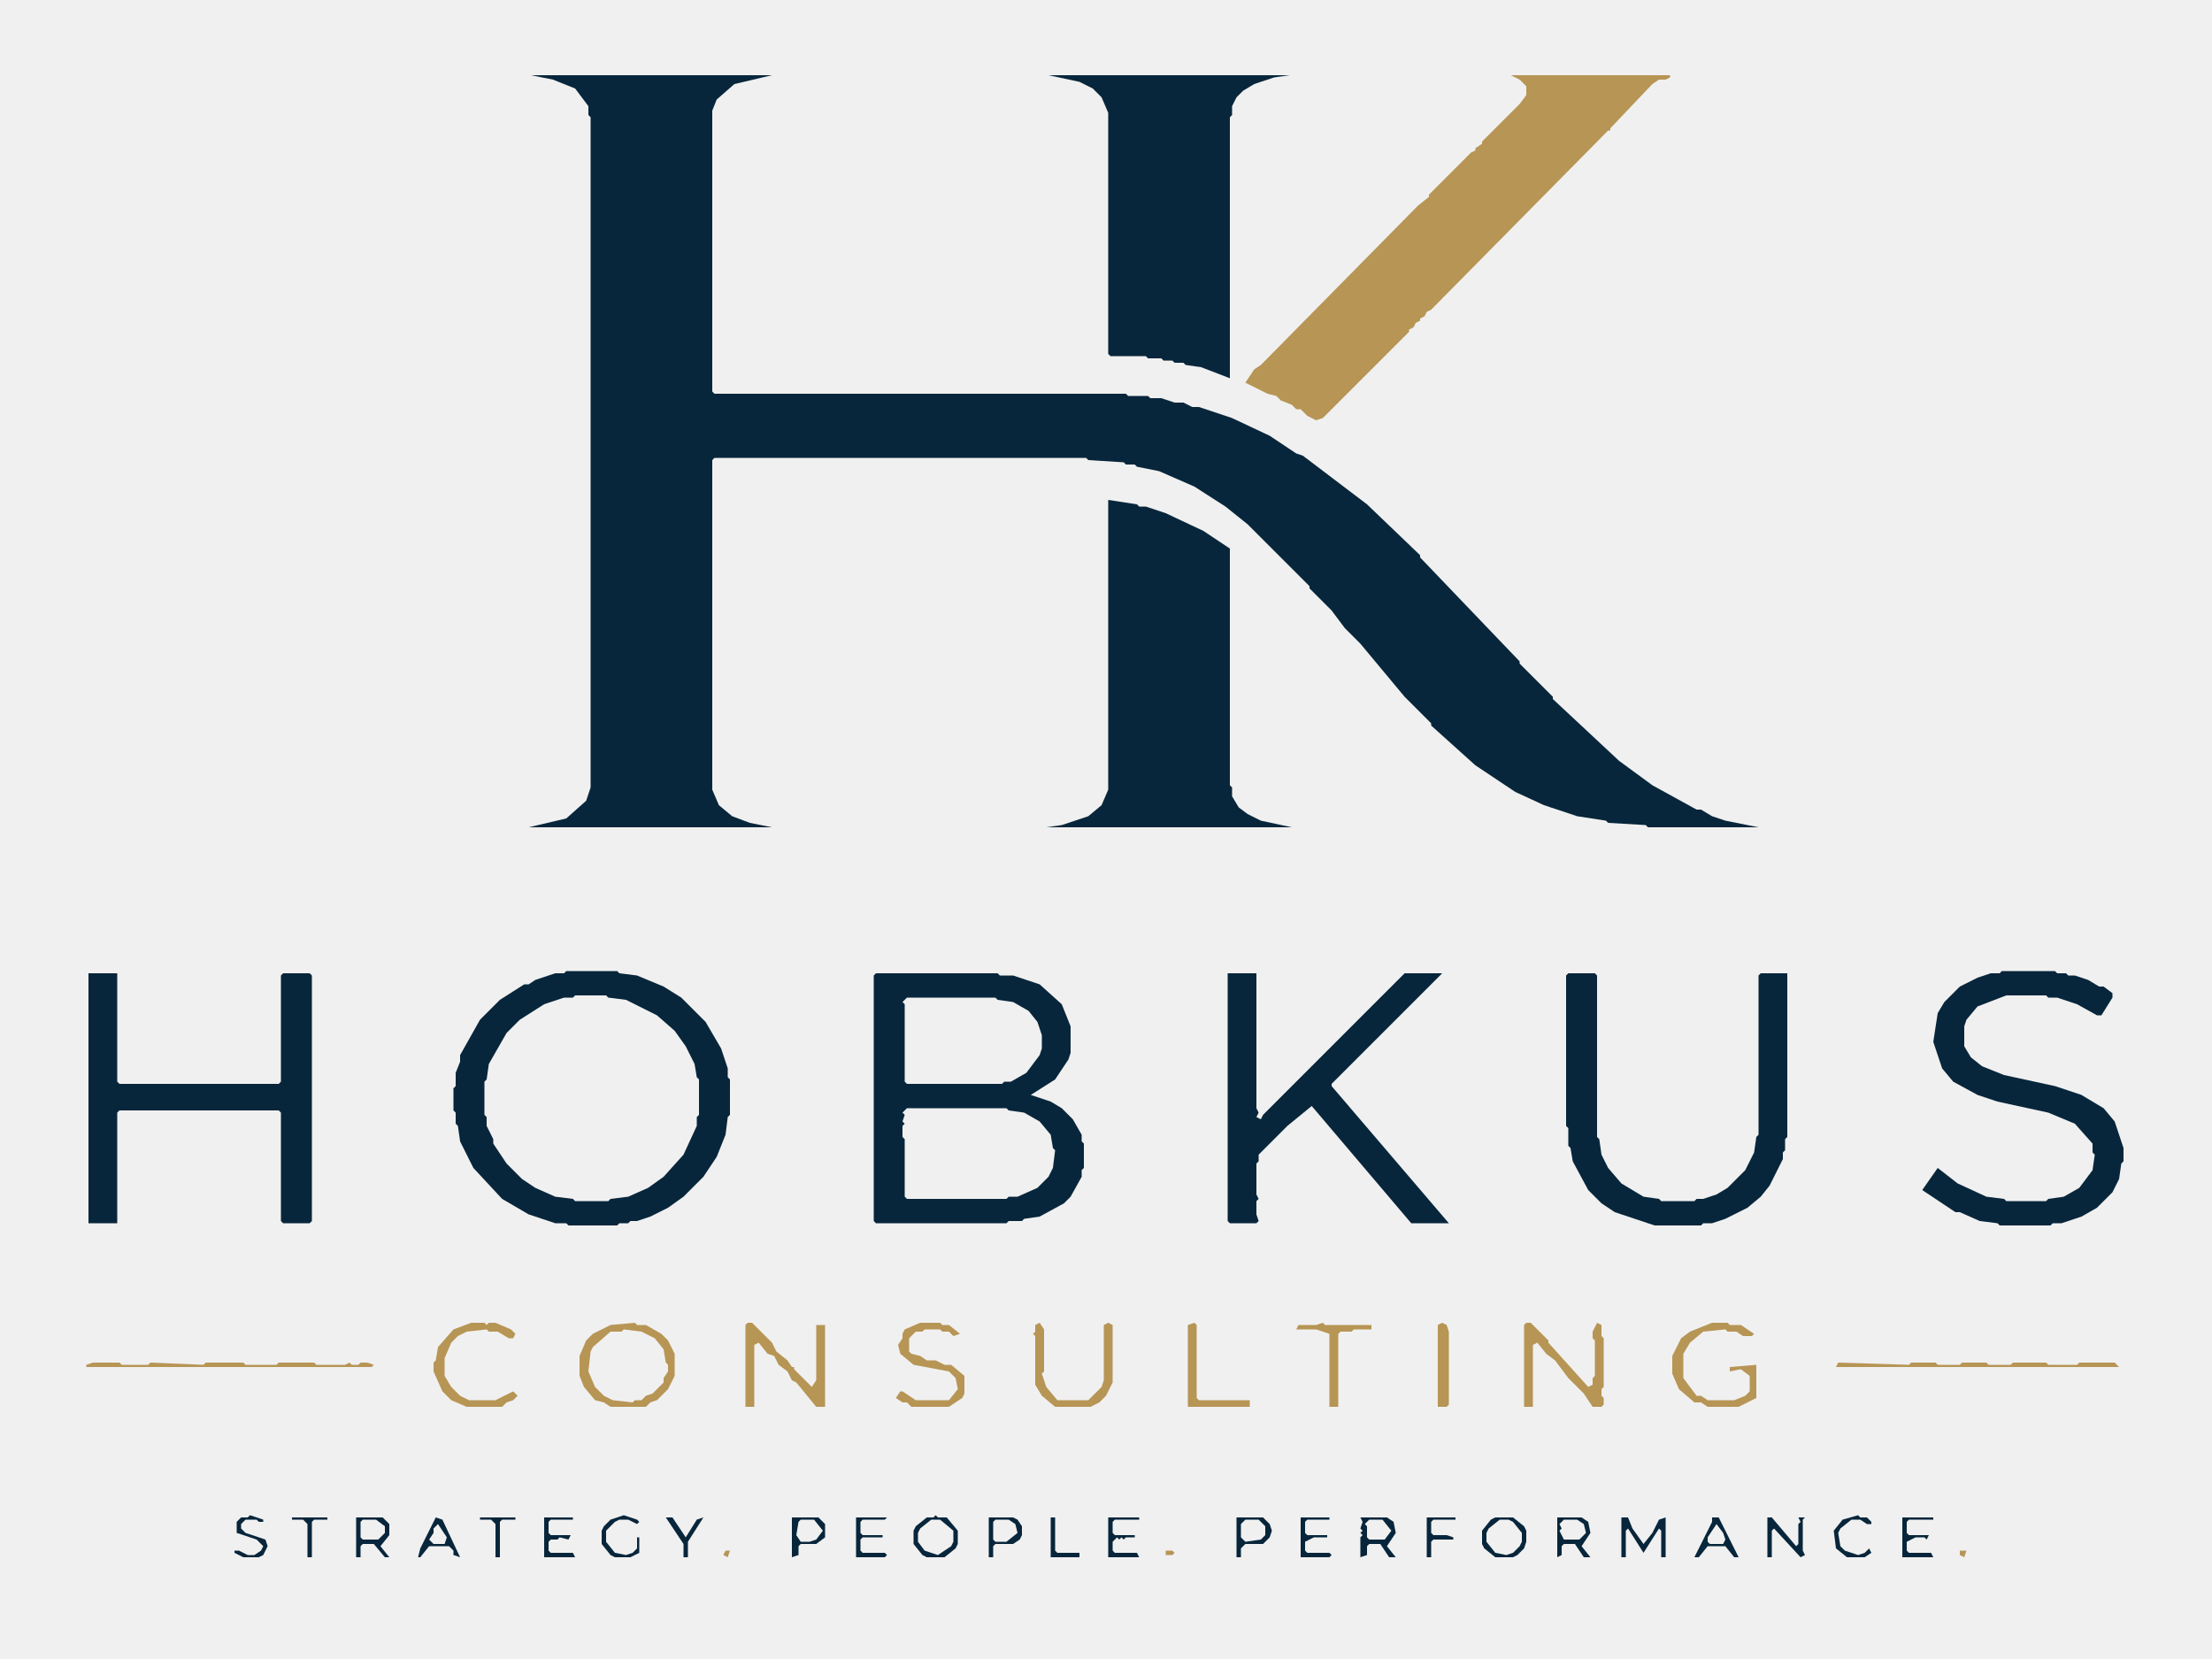
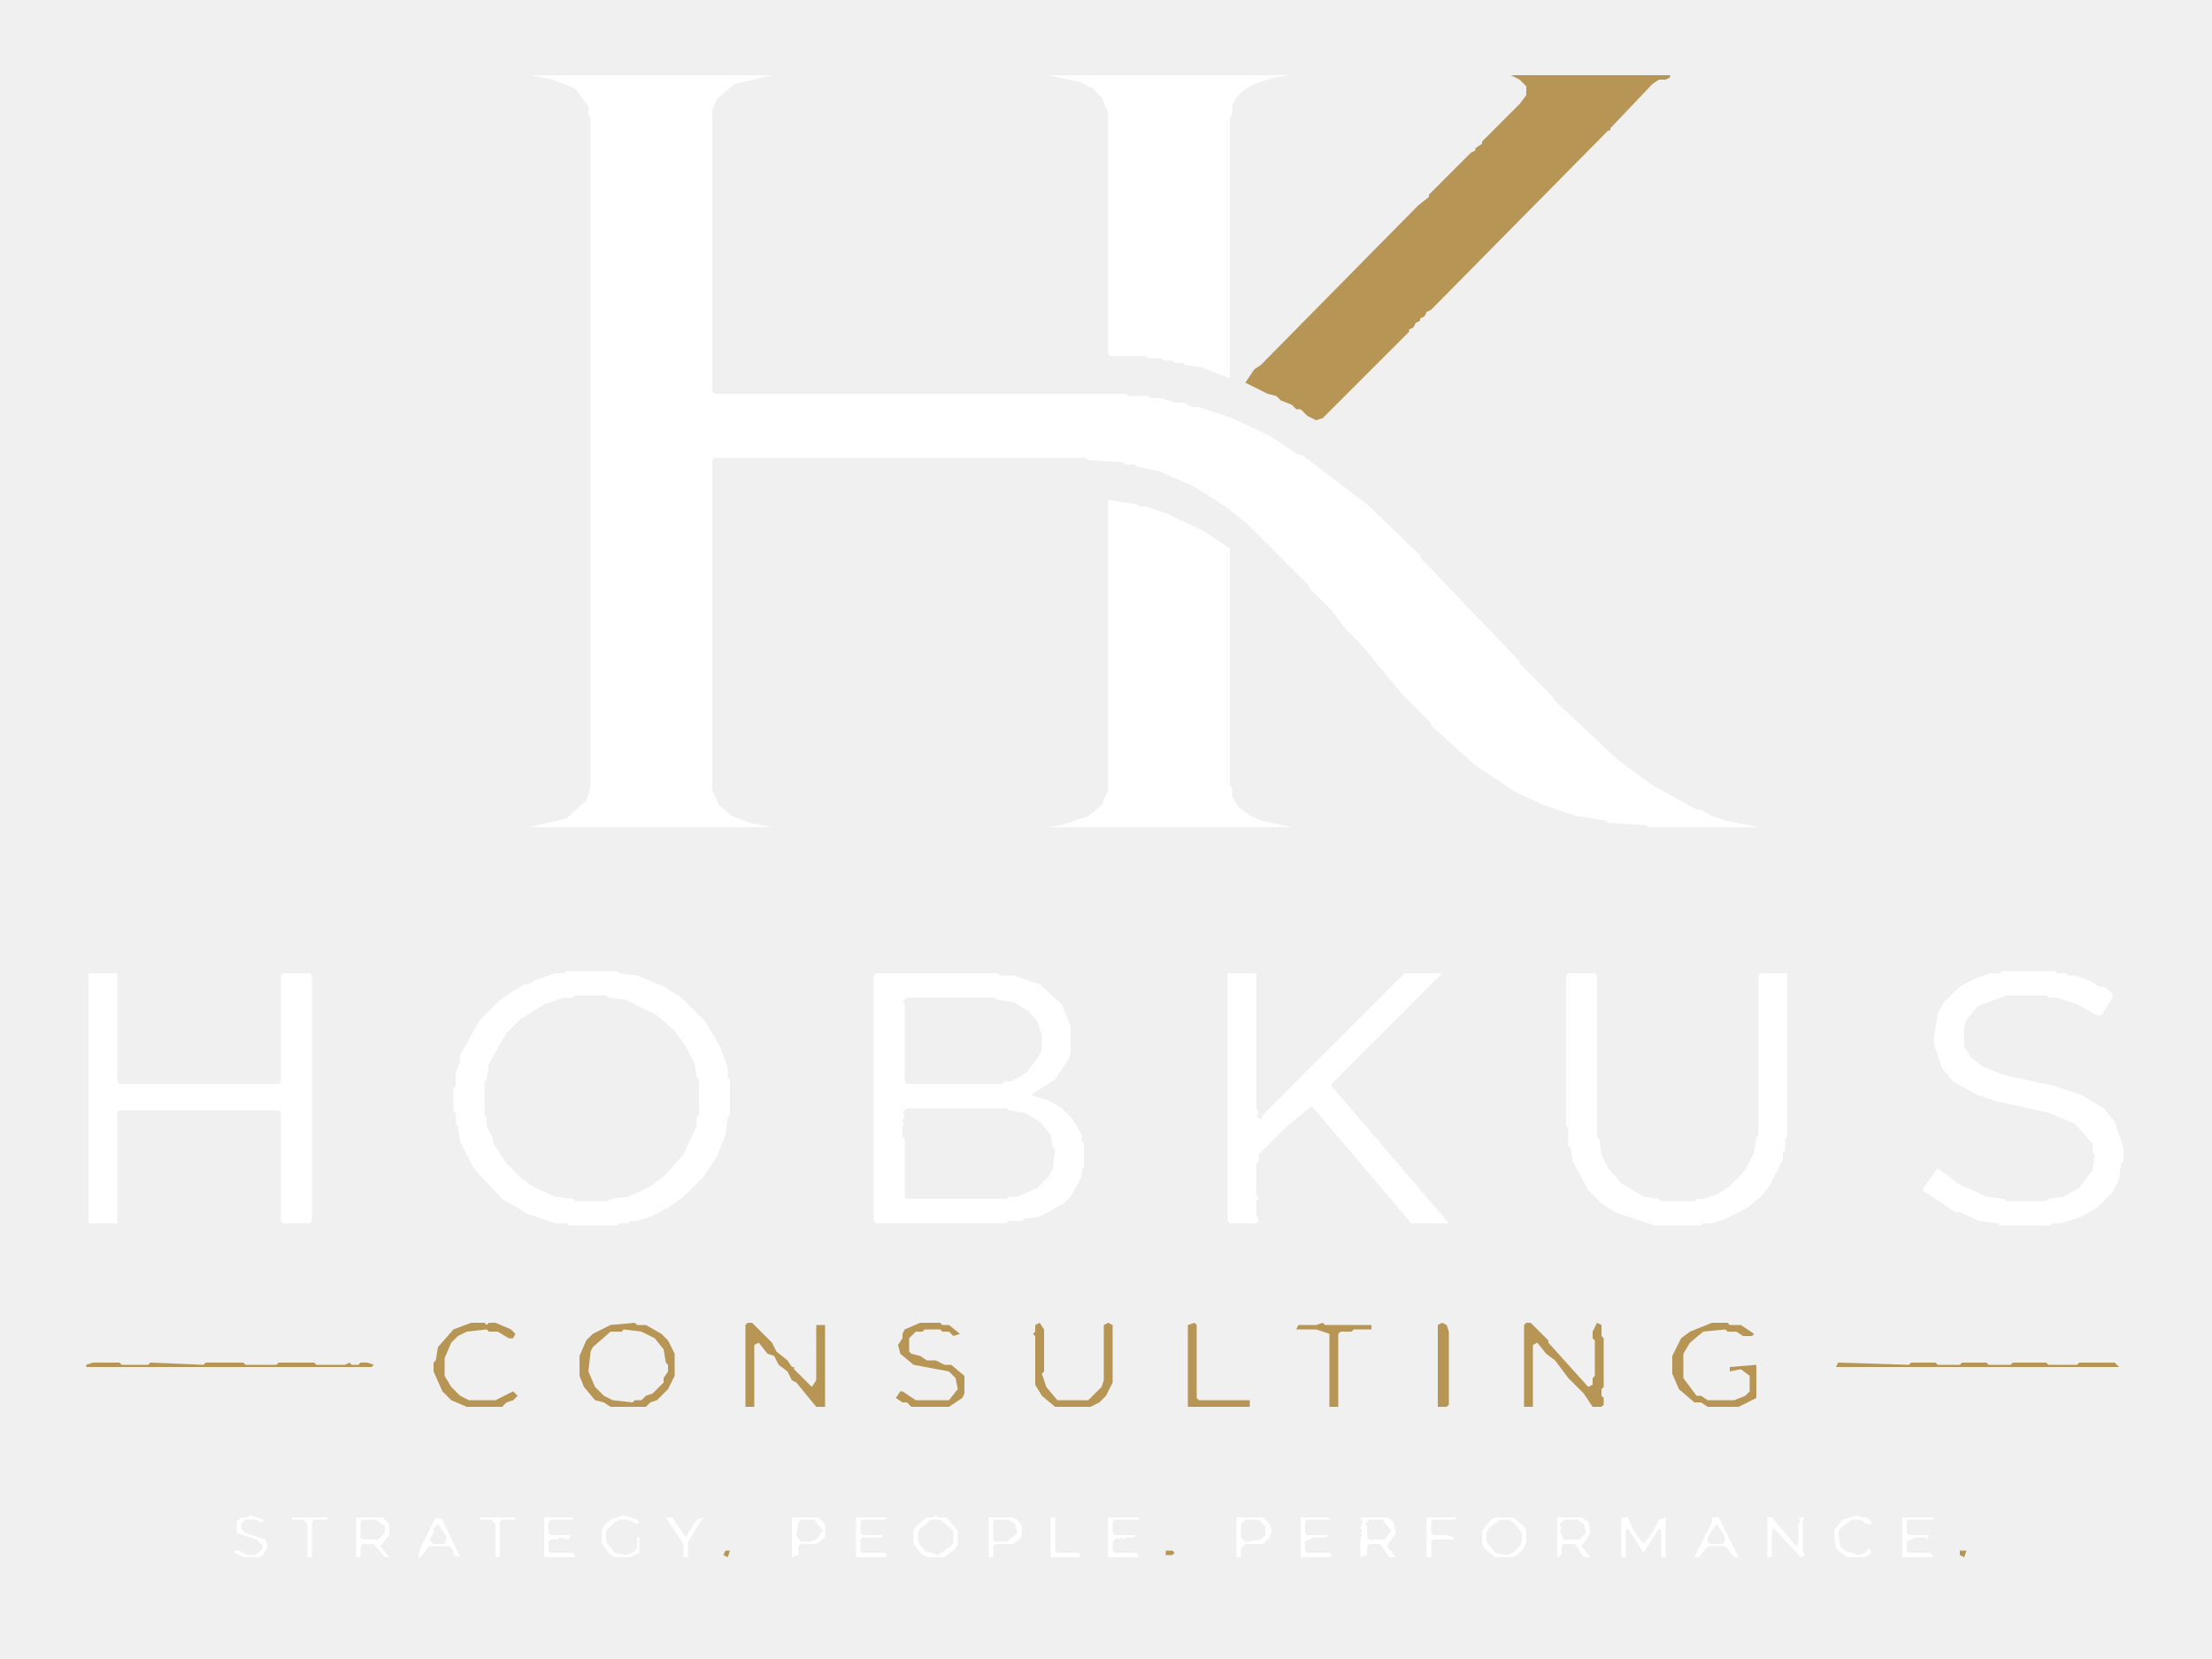
<svg xmlns="http://www.w3.org/2000/svg" viewBox="130 275 1000 750" role="img" aria-label="HOBKUS Consulting logo">
-   <path fill="#08263B" fill-rule="evenodd" d="M990,961 L990,979 L1004,979 L1003,977 L993,977 L992,976 L992,972 L996,970 L1000,970 L1001,971 L1002,969 L993,969 L992,968 L992,963 L993,962 L1004,962 L1004,961Z M929,961 L929,979 L931,979 L931,967 L932,966 L944,979 L946,978 L945,976 L945,962 L946,961 L943,961 L944,963 L943,964 L943,973 L942,974 L931,961Z M904,961 L904,963 L896,979 L898,979 L902,974 L910,974 L914,979 L916,979 L907,961Z M906,964 L909,968 L910,971 L909,973 L903,973 L902,972 L902,970Z M863,961 L863,979 L865,979 L865,967 L866,966 L873,977 L880,966 L881,967 L881,979 L883,979 L883,961 L880,962 L877,968 L873,973 L868,966 L866,961Z M834,961 L834,979 L836,978 L836,974 L837,973 L842,973 L846,979 L849,979 L845,974 L849,968 L848,963 L845,961Z M835,964 L837,962 L843,962 L846,964 L847,968 L844,971 L837,971 L835,967 L836,966Z M804,962 L800,967 L800,973 L801,975 L806,979 L814,979 L816,978 L819,975 L820,972 L820,967 L819,965 L814,961 L806,961Z M808,962 L812,962 L814,963 L818,968 L818,972 L817,974 L814,977 L811,978 L806,977 L802,972 L802,968 L803,966Z M788,961 L775,961 L775,979 L777,979 L777,972 L778,971 L787,971 L787,970 L784,969 L778,969 L777,968 L777,963 L778,962 L788,962Z M745,961 L746,963 L745,966 L746,967 L745,968 L746,969 L745,970 L745,979 L748,978 L748,974 L749,973 L754,973 L758,979 L761,979 L757,974 L761,968 L760,963 L757,961Z M747,964 L749,962 L755,962 L759,967 L756,971 L749,971 L748,970 L748,965Z M718,961 L718,979 L731,979 L732,978 L731,977 L721,977 L720,976 L720,972 L724,970 L730,970 L730,969 L721,969 L720,968 L720,963 L721,962 L731,962 L731,961Z M701,961 L689,961 L689,979 L691,979 L691,975 L693,973 L701,973 L704,970 L705,967 L704,964Z M691,964 L693,962 L699,962 L702,965 L702,969 L700,971 L693,972 L691,970Z M631,961 L631,979 L645,979 L644,977 L634,977 L633,976 L633,972 L635,970 L636,971 L637,970 L638,971 L639,970 L643,970 L643,969 L634,969 L633,968 L633,963 L634,962 L645,962 L645,961Z M605,961 L605,979 L618,979 L618,977 L608,977 L607,976 L607,961Z M590,962 L588,961 L577,961 L577,979 L579,979 L579,974 L580,973 L588,973 L591,971 L592,969 L592,965Z M579,963 L580,962 L586,962 L589,964 L590,968 L585,972 L580,972 L579,971Z M517,961 L517,979 L530,979 L531,978 L530,977 L520,977 L519,976 L519,971 L520,970 L529,970 L529,969 L520,969 L519,968 L519,963 L520,962 L530,962 L531,961Z M500,961 L488,961 L488,979 L491,978 L491,974 L492,973 L499,973 L503,970 L503,964Z M490,969 L491,963 L492,962 L498,962 L502,967 L499,971 L496,972 L492,972Z M431,961 L439,973 L439,979 L441,979 L441,972 L448,961 L445,962 L440,970 L434,961Z M376,961 L376,979 L390,979 L389,977 L379,977 L378,976 L378,972 L379,971 L382,971 L383,970 L387,971 L388,969 L379,969 L378,968 L378,963 L379,962 L389,962 L389,961Z M347,961 L347,962 L352,962 L354,964 L354,979 L356,979 L356,963 L357,962 L363,962 L363,961Z M327,961 L320,975 L319,979 L320,979 L324,974 L333,974 L335,976 L335,978 L338,979 L330,962Z M328,964 L332,970 L331,973 L326,973 L324,971 L326,968 L326,966Z M291,961 L291,979 L293,979 L293,974 L294,973 L299,973 L304,979 L306,979 L302,974 L306,969 L306,964 L303,961Z M293,963 L294,962 L300,962 L304,965 L304,968 L301,971 L294,971 L293,970Z M262,961 L262,962 L267,962 L269,964 L269,979 L271,979 L271,963 L272,962 L278,962 L278,961Z M963,962 L959,967 L960,975 L965,979 L973,979 L976,977 L975,975 L973,977 L970,978 L964,976 L962,974 L961,968 L962,966 L967,962 L971,962 L974,964 L976,964 L976,963 L974,961 L971,961 L970,960Z M558,961 L554,961 L553,960 L552,961 L549,961 L544,965 L543,967 L543,973 L547,978 L549,979 L557,979 L562,975 L563,973 L563,967Z M551,962 L555,962 L561,967 L561,972 L560,974 L554,978 L548,976 L545,972 L545,968 L546,966Z M418,962 L412,960 L406,962 L403,965 L402,967 L402,973 L406,978 L408,979 L415,979 L419,977 L419,970 L418,970 L418,975 L416,977 L413,978 L408,977 L404,972 L404,967 L408,963 L410,962 L414,962 L418,964 L419,963Z M239,961 L237,963 L237,968 L246,971 L249,974 L248,976 L245,978 L242,978 L238,976 L236,976 L236,977 L240,979 L247,979 L249,978 L251,974 L250,971 L241,968 L239,966 L239,964 L241,962 L246,962 L247,963 L249,963 L249,962 L243,960 L242,961Z M839,715 L838,716 L838,784 L839,785 L839,793 L840,794 L841,800 L848,813 L854,819 L860,823 L878,829 L899,829 L900,828 L904,828 L910,826 L920,821 L926,816 L930,811 L936,799 L936,796 L937,795 L937,790 L938,789 L938,715 L926,715 L925,716 L925,788 L924,789 L923,796 L919,804 L911,812 L906,815 L900,817 L897,817 L896,818 L881,818 L880,817 L873,816 L863,810 L857,803 L854,797 L853,790 L852,789 L852,716 L851,715Z M685,715 L685,827 L686,828 L698,828 L699,827 L698,824 L698,818 L699,817 L698,815 L698,801 L699,800 L699,797 L712,784 L723,775 L768,828 L785,828 L732,766 L732,765 L782,715 L765,715 L701,779 L700,781 L698,780 L699,778 L698,776 L698,715Z M526,715 L525,716 L525,827 L526,828 L585,828 L586,827 L592,827 L593,826 L600,825 L611,819 L614,816 L619,807 L619,804 L620,803 L620,792 L619,791 L619,788 L615,781 L610,776 L605,773 L596,770 L607,763 L613,754 L614,751 L614,739 L610,729 L600,720 L588,716 L582,716 L581,715Z M538,778 L540,776 L585,776 L586,777 L593,778 L600,782 L605,788 L606,794 L607,795 L606,803 L604,807 L599,812 L590,816 L586,816 L585,817 L540,817 L539,816 L539,790 L538,789 L538,784 L539,783 L538,782 L539,779Z M538,728 L540,726 L580,726 L581,727 L588,728 L595,732 L599,737 L601,743 L601,749 L600,752 L594,760 L587,764 L584,764 L583,765 L540,765 L539,764 L539,729Z M170,715 L170,828 L183,828 L183,778 L184,777 L256,777 L257,778 L257,827 L258,828 L270,828 L271,827 L271,716 L270,715 L258,715 L257,716 L257,764 L256,765 L184,765 L183,764 L183,715Z M1024,717 L1016,721 L1009,728 L1006,733 L1004,746 L1008,758 L1013,764 L1024,770 L1033,773 L1056,778 L1068,783 L1076,792 L1076,796 L1077,797 L1076,804 L1070,812 L1063,816 L1056,817 L1055,818 L1037,818 L1036,817 L1028,816 L1015,810 L1006,803 L999,813 L1014,823 L1016,823 L1025,827 L1033,828 L1034,829 L1057,829 L1058,828 L1062,828 L1071,825 L1078,821 L1085,814 L1088,808 L1089,801 L1090,800 L1090,794 L1086,782 L1081,776 L1071,770 L1059,766 L1036,761 L1026,757 L1021,753 L1018,748 L1018,739 L1019,736 L1024,730 L1037,725 L1055,725 L1056,726 L1060,726 L1069,729 L1078,734 L1080,734 L1085,726 L1085,724 L1081,721 L1079,721 L1074,718 L1068,716 L1065,716 L1064,715 L1060,715 L1059,714 L1035,714 L1034,715 L1030,715Z M367,720 L356,727 L347,736 L338,752 L338,755 L336,760 L336,766 L335,767 L335,777 L336,778 L336,783 L337,784 L338,791 L344,803 L357,817 L369,824 L381,828 L386,828 L387,829 L409,829 L410,828 L414,828 L415,827 L418,827 L424,825 L432,821 L439,816 L448,807 L454,798 L458,788 L459,780 L460,779 L460,763 L459,762 L459,758 L456,749 L449,737 L438,726 L430,721 L418,716 L410,715 L409,714 L386,714 L385,715 L381,715 L372,718 L369,720Z M376,729 L385,726 L389,726 L390,725 L404,725 L405,726 L413,727 L427,734 L435,741 L440,748 L444,756 L445,762 L446,763 L446,779 L445,780 L445,784 L439,797 L430,807 L423,812 L414,816 L406,817 L405,818 L390,818 L389,817 L381,816 L372,812 L366,808 L359,801 L353,792 L353,790 L350,784 L350,780 L349,779 L349,764 L350,763 L351,756 L359,742 L365,736Z M631,501 L631,632 L628,639 L622,644 L610,648 L603,649 L714,649 L700,646 L694,643 L690,640 L687,635 L687,631 L686,630 L686,523 L674,515 L657,507 L648,504 L645,504 L644,503Z M604,309 L618,312 L624,315 L628,319 L631,326 L631,435 L632,436 L648,436 L649,437 L655,437 L656,438 L660,438 L661,439 L665,439 L666,440 L673,441 L686,446 L686,328 L687,327 L687,323 L689,319 L692,316 L697,313 L706,310 L713,309Z M370,309 L380,311 L390,315 L396,323 L396,327 L397,328 L397,631 L395,637 L386,645 L369,649 L479,649 L469,647 L461,644 L455,639 L452,632 L452,483 L453,482 L621,482 L622,483 L638,484 L639,485 L643,485 L644,486 L654,488 L670,495 L684,504 L694,512 L722,540 L722,541 L732,551 L738,559 L745,566 L765,590 L777,602 L777,603 L797,621 L815,633 L828,639 L843,644 L856,646 L857,647 L874,648 L875,649 L925,649 L910,646 L904,644 L899,641 L897,641 L877,630 L862,619 L832,591 L832,590 L817,575 L817,574 L772,527 L772,526 L748,503 L719,481 L716,480 L704,472 L687,464 L672,459 L669,459 L665,457 L661,457 L655,455 L650,455 L649,454 L640,454 L639,453 L453,453 L452,452 L452,325 L454,320 L462,313 L479,309Z" />
+   <path fill="#FFFFFF" fill-rule="evenodd" d="M990,961 L990,979 L1004,979 L1003,977 L993,977 L992,976 L992,972 L996,970 L1000,970 L1001,971 L1002,969 L993,969 L992,968 L992,963 L993,962 L1004,962 L1004,961Z M929,961 L929,979 L931,979 L931,967 L932,966 L944,979 L946,978 L945,976 L945,962 L946,961 L943,961 L944,963 L943,964 L943,973 L942,974 L931,961Z M904,961 L904,963 L896,979 L898,979 L902,974 L910,974 L914,979 L916,979 L907,961Z M906,964 L909,968 L910,971 L909,973 L903,973 L902,972 L902,970Z M863,961 L863,979 L865,979 L865,967 L866,966 L873,977 L880,966 L881,967 L881,979 L883,979 L883,961 L880,962 L877,968 L873,973 L868,966 L866,961Z M834,961 L834,979 L836,978 L836,974 L837,973 L842,973 L846,979 L849,979 L845,974 L849,968 L848,963 L845,961Z M835,964 L837,962 L843,962 L846,964 L847,968 L844,971 L837,971 L835,967 L836,966Z M804,962 L800,967 L800,973 L801,975 L806,979 L814,979 L816,978 L819,975 L820,972 L820,967 L819,965 L814,961 L806,961Z M808,962 L812,962 L814,963 L818,968 L818,972 L817,974 L814,977 L811,978 L806,977 L802,972 L802,968 L803,966Z M788,961 L775,961 L775,979 L777,979 L777,972 L778,971 L787,971 L787,970 L784,969 L778,969 L777,968 L777,963 L778,962 L788,962Z M745,961 L746,963 L745,966 L746,967 L745,968 L746,969 L745,970 L745,979 L748,978 L748,974 L749,973 L754,973 L758,979 L761,979 L757,974 L761,968 L760,963 L757,961Z M747,964 L749,962 L755,962 L759,967 L756,971 L749,971 L748,970 L748,965Z M718,961 L718,979 L731,979 L732,978 L731,977 L721,977 L720,976 L720,972 L724,970 L730,970 L730,969 L721,969 L720,968 L720,963 L721,962 L731,962 L731,961Z M701,961 L689,961 L689,979 L691,979 L691,975 L693,973 L701,973 L704,970 L705,967 L704,964Z M691,964 L693,962 L699,962 L702,965 L702,969 L700,971 L693,972 L691,970Z M631,961 L631,979 L645,979 L644,977 L634,977 L633,976 L633,972 L635,970 L636,971 L637,970 L638,971 L639,970 L643,970 L643,969 L634,969 L633,968 L633,963 L634,962 L645,962 L645,961Z M605,961 L605,979 L618,979 L618,977 L608,977 L607,976 L607,961Z M590,962 L588,961 L577,961 L577,979 L579,979 L579,974 L580,973 L588,973 L591,971 L592,969 L592,965Z M579,963 L580,962 L586,962 L589,964 L590,968 L585,972 L580,972 L579,971Z M517,961 L517,979 L530,979 L531,978 L530,977 L520,977 L519,976 L519,971 L520,970 L529,970 L529,969 L520,969 L519,968 L519,963 L520,962 L530,962 L531,961Z M500,961 L488,961 L488,979 L491,978 L491,974 L492,973 L499,973 L503,970 L503,964Z M490,969 L491,963 L492,962 L498,962 L502,967 L499,971 L496,972 L492,972Z M431,961 L439,973 L439,979 L441,979 L441,972 L448,961 L445,962 L440,970 L434,961Z M376,961 L376,979 L390,979 L389,977 L379,977 L378,976 L378,972 L379,971 L382,971 L383,970 L387,971 L388,969 L379,969 L378,968 L378,963 L379,962 L389,962 L389,961Z M347,961 L347,962 L352,962 L354,964 L354,979 L356,979 L356,963 L357,962 L363,962 L363,961Z M327,961 L320,975 L319,979 L320,979 L324,974 L333,974 L335,976 L335,978 L338,979 L330,962Z M328,964 L332,970 L331,973 L326,973 L324,971 L326,968 L326,966Z M291,961 L291,979 L293,979 L293,974 L294,973 L299,973 L304,979 L306,979 L302,974 L306,969 L306,964 L303,961Z M293,963 L294,962 L300,962 L304,965 L304,968 L301,971 L294,971 L293,970Z M262,961 L262,962 L267,962 L269,964 L269,979 L271,979 L271,963 L272,962 L278,962 L278,961Z M963,962 L959,967 L960,975 L965,979 L973,979 L976,977 L975,975 L973,977 L970,978 L964,976 L962,974 L961,968 L962,966 L967,962 L971,962 L974,964 L976,964 L976,963 L974,961 L971,961 L970,960Z M558,961 L554,961 L553,960 L552,961 L549,961 L544,965 L543,967 L543,973 L547,978 L549,979 L557,979 L562,975 L563,973 L563,967Z M551,962 L555,962 L561,967 L561,972 L560,974 L554,978 L548,976 L545,972 L545,968 L546,966Z M418,962 L412,960 L406,962 L403,965 L402,967 L402,973 L406,978 L408,979 L415,979 L419,977 L419,970 L418,970 L418,975 L416,977 L413,978 L408,977 L404,972 L404,967 L408,963 L410,962 L414,962 L418,964 L419,963Z M239,961 L237,963 L237,968 L246,971 L249,974 L248,976 L245,978 L242,978 L238,976 L236,976 L236,977 L240,979 L247,979 L249,978 L251,974 L250,971 L241,968 L239,966 L239,964 L241,962 L246,962 L247,963 L249,963 L249,962 L243,960 L242,961Z M839,715 L838,716 L838,784 L839,785 L839,793 L840,794 L841,800 L848,813 L854,819 L860,823 L878,829 L899,829 L900,828 L904,828 L910,826 L920,821 L926,816 L930,811 L936,799 L936,796 L937,795 L937,790 L938,789 L938,715 L926,715 L925,716 L925,788 L924,789 L923,796 L919,804 L911,812 L906,815 L900,817 L897,817 L896,818 L881,818 L880,817 L873,816 L863,810 L857,803 L854,797 L853,790 L852,789 L852,716 L851,715Z M685,715 L685,827 L686,828 L698,828 L699,827 L698,824 L698,818 L699,817 L698,815 L698,801 L699,800 L699,797 L712,784 L723,775 L768,828 L785,828 L732,766 L732,765 L782,715 L765,715 L701,779 L700,781 L698,780 L699,778 L698,776 L698,715Z M526,715 L525,716 L525,827 L526,828 L585,828 L586,827 L592,827 L593,826 L600,825 L611,819 L614,816 L619,807 L619,804 L620,803 L620,792 L619,791 L619,788 L615,781 L610,776 L605,773 L596,770 L607,763 L613,754 L614,751 L614,739 L610,729 L600,720 L588,716 L582,716 L581,715Z M538,778 L540,776 L585,776 L586,777 L593,778 L600,782 L605,788 L606,794 L607,795 L606,803 L604,807 L599,812 L590,816 L586,816 L585,817 L540,817 L539,816 L539,790 L538,789 L538,784 L539,783 L538,782 L539,779Z M538,728 L540,726 L580,726 L581,727 L588,728 L595,732 L599,737 L601,743 L601,749 L600,752 L594,760 L587,764 L584,764 L583,765 L540,765 L539,764 L539,729Z M170,715 L170,828 L183,828 L183,778 L184,777 L256,777 L257,778 L257,827 L258,828 L270,828 L271,827 L271,716 L270,715 L258,715 L257,716 L257,764 L256,765 L184,765 L183,764 L183,715Z M1024,717 L1016,721 L1009,728 L1006,733 L1004,746 L1008,758 L1013,764 L1024,770 L1033,773 L1056,778 L1068,783 L1076,792 L1076,796 L1077,797 L1076,804 L1070,812 L1063,816 L1056,817 L1055,818 L1037,818 L1036,817 L1028,816 L1015,810 L1006,803 L999,813 L1014,823 L1016,823 L1025,827 L1033,828 L1034,829 L1057,829 L1058,828 L1062,828 L1071,825 L1078,821 L1085,814 L1088,808 L1089,801 L1090,800 L1090,794 L1086,782 L1081,776 L1071,770 L1059,766 L1036,761 L1026,757 L1021,753 L1018,748 L1018,739 L1019,736 L1024,730 L1037,725 L1055,725 L1056,726 L1060,726 L1069,729 L1078,734 L1080,734 L1085,726 L1085,724 L1081,721 L1079,721 L1074,718 L1068,716 L1065,716 L1064,715 L1060,715 L1059,714 L1035,714 L1034,715 L1030,715Z M367,720 L356,727 L347,736 L338,752 L338,755 L336,760 L336,766 L335,767 L335,777 L336,778 L336,783 L337,784 L338,791 L344,803 L357,817 L369,824 L381,828 L386,828 L387,829 L409,829 L410,828 L414,828 L415,827 L418,827 L424,825 L432,821 L439,816 L448,807 L454,798 L458,788 L459,780 L460,779 L460,763 L459,762 L459,758 L456,749 L449,737 L438,726 L430,721 L418,716 L410,715 L409,714 L386,714 L385,715 L381,715 L372,718 L369,720Z M376,729 L385,726 L389,726 L390,725 L404,725 L405,726 L413,727 L427,734 L435,741 L440,748 L444,756 L445,762 L446,763 L446,779 L445,780 L445,784 L439,797 L430,807 L423,812 L414,816 L406,817 L405,818 L390,818 L389,817 L381,816 L372,812 L366,808 L359,801 L353,792 L353,790 L350,784 L350,780 L349,779 L349,764 L350,763 L351,756 L359,742 L365,736Z M631,501 L631,632 L628,639 L622,644 L610,648 L603,649 L714,649 L700,646 L694,643 L690,640 L687,635 L687,631 L686,630 L686,523 L674,515 L657,507 L648,504 L645,504 L644,503Z M604,309 L618,312 L624,315 L628,319 L631,326 L631,435 L632,436 L648,436 L649,437 L655,437 L656,438 L660,438 L661,439 L665,439 L666,440 L673,441 L686,446 L686,328 L687,327 L687,323 L689,319 L692,316 L697,313 L706,310 L713,309Z M370,309 L380,311 L390,315 L396,323 L396,327 L397,328 L397,631 L395,637 L386,645 L369,649 L479,649 L469,647 L461,644 L455,639 L452,632 L452,483 L453,482 L621,482 L622,483 L638,484 L639,485 L643,485 L644,486 L654,488 L670,495 L684,504 L694,512 L722,540 L722,541 L732,551 L738,559 L745,566 L765,590 L777,602 L777,603 L797,621 L815,633 L828,639 L843,644 L856,646 L857,647 L874,648 L875,649 L925,649 L910,646 L904,644 L899,641 L897,641 L877,630 L862,619 L832,591 L832,590 L817,575 L817,574 L772,527 L772,526 L748,503 L719,481 L716,480 L704,472 L687,464 L672,459 L669,459 L665,457 L661,457 L655,455 L650,455 L649,454 L640,454 L639,453 L453,453 L452,452 L452,325 L454,320 L462,313 L479,309Z" />
  <path fill="#B79555" fill-rule="evenodd" d="M1016,976 L1016,978 L1018,979 L1019,976Z M657,976 L657,978 L660,978 L661,977 L660,976Z M460,976 L458,976 L457,978 L459,979Z M960,893 L1088,893 L1086,891 L1070,891 L1069,892 L1056,892 L1055,891 L1040,891 L1039,892 L1029,892 L1028,891 L1017,891 L1016,892 L1006,892 L1005,891 L994,891 L993,892 L961,891Z M169,893 L298,893 L299,892 L296,891 L293,891 L292,892 L289,892 L288,891 L286,892 L273,892 L272,891 L256,891 L255,892 L241,892 L240,891 L223,891 L222,892 L198,891 L197,892 L185,892 L184,891 L172,891 L169,892Z M894,877 L890,880 L886,888 L886,896 L889,903 L896,909 L899,909 L902,911 L916,911 L924,907 L924,892 L912,893 L912,895 L917,894 L921,897 L921,904 L919,906 L914,908 L902,908 L899,906 L897,906 L891,898 L891,887 L894,882 L900,877 L910,876 L911,877 L915,877 L918,879 L922,879 L923,878 L917,874 L912,874 L911,873 L904,873Z M820,873 L819,874 L819,911 L823,911 L823,883 L825,882 L829,887 L833,890 L839,898 L846,905 L850,911 L854,911 L855,910 L855,907 L854,906 L854,903 L855,902 L855,880 L854,879 L854,874 L852,873 L850,877 L850,880 L851,881 L851,897 L850,898 L850,901 L848,902 L830,882 L830,881 L822,873Z M782,873 L780,874 L780,911 L784,911 L785,910 L785,877 L784,874Z M717,874 L716,876 L725,876 L731,878 L731,911 L735,911 L735,878 L736,877 L741,877 L742,876 L750,876 L750,874 L729,874 L728,873 L725,874Z M667,874 L667,911 L695,911 L695,908 L672,908 L671,907 L671,874 L670,873Z M598,874 L598,877 L597,878 L598,879 L598,901 L601,906 L607,911 L623,911 L627,909 L630,906 L633,900 L633,874 L631,873 L629,874 L629,899 L628,902 L622,908 L608,908 L603,902 L601,896 L602,895 L602,876 L600,873Z M539,876 L538,878 L538,880 L536,883 L537,887 L543,892 L559,895 L562,898 L563,903 L559,908 L544,908 L538,904 L537,904 L535,907 L538,909 L540,909 L542,911 L559,911 L565,907 L566,905 L566,897 L560,892 L557,892 L553,890 L549,890 L546,888 L542,887 L541,886 L541,880 L544,877 L547,877 L548,876 L555,876 L556,877 L559,877 L561,879 L564,878 L559,874 L556,874 L555,873 L546,873Z M468,873 L467,874 L467,911 L471,911 L471,883 L473,882 L477,887 L480,888 L482,892 L486,895 L488,899 L490,900 L499,911 L503,911 L503,874 L499,874 L499,899 L497,902 L489,894 L489,893 L488,893 L486,890 L481,886 L479,882 L470,873Z M398,878 L395,881 L392,888 L392,897 L394,902 L399,908 L403,909 L406,911 L422,911 L424,909 L427,908 L432,903 L435,897 L435,887 L432,881 L429,878 L422,874 L418,874 L417,873 L406,874Z M406,877 L411,877 L412,876 L420,877 L426,880 L430,885 L431,891 L432,892 L432,895 L430,898 L430,900 L425,905 L422,906 L420,908 L417,908 L416,909 L407,908 L403,906 L399,902 L396,895 L397,886 L398,884Z M335,876 L328,884 L327,890 L326,891 L326,895 L330,904 L334,908 L341,911 L357,911 L359,909 L362,908 L364,906 L362,904 L354,908 L342,908 L338,906 L334,902 L331,897 L331,889 L334,882 L337,879 L341,877 L350,876 L351,877 L355,877 L360,880 L362,880 L363,878 L361,876 L354,873 L351,873 L350,874 L349,873 L343,873Z M885,309 L813,309 L817,311 L820,314 L820,318 L817,322 L800,339 L800,340 L797,342 L797,343 L795,344 L776,363 L776,364 L771,368 L700,440 L697,442 L693,448 L703,453 L707,454 L709,456 L714,458 L716,460 L718,460 L721,463 L725,465 L728,464 L767,425 L767,424 L769,423 L770,421 L772,420 L772,419 L774,418 L775,416 L777,415 L857,334 L858,334 L858,333 L877,313 L880,311 L883,311 L885,310Z" />
</svg>
